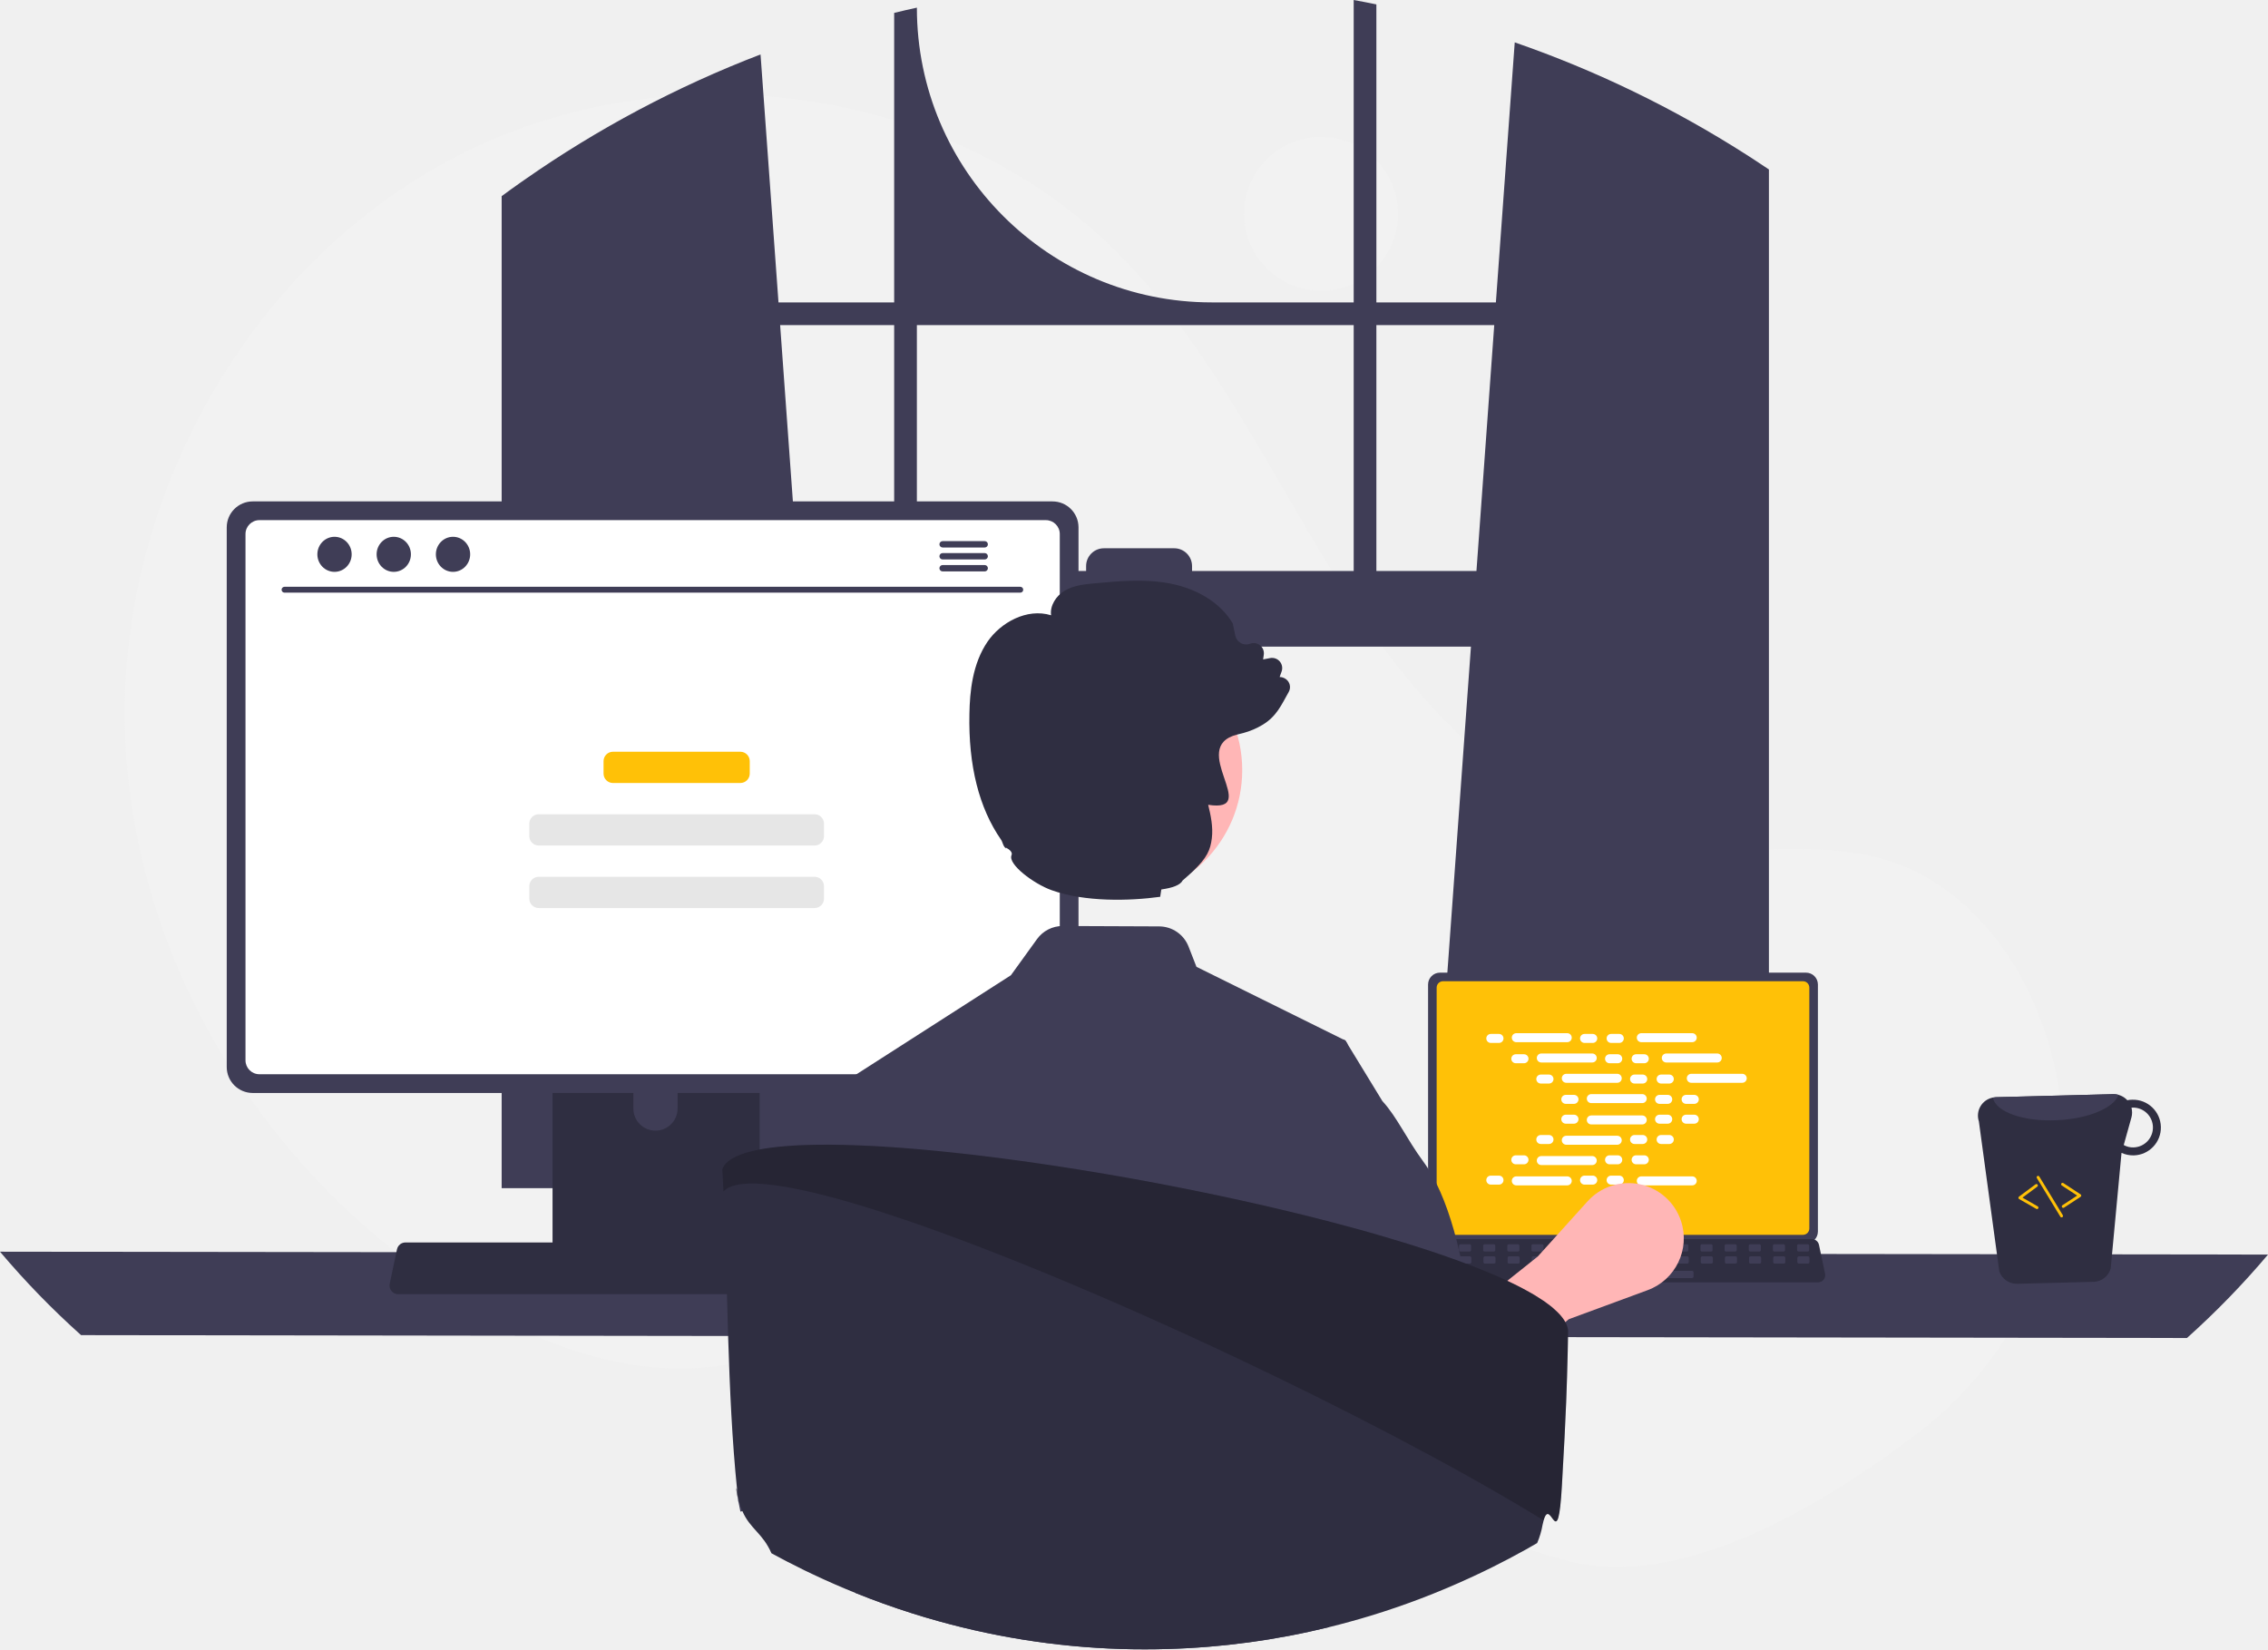
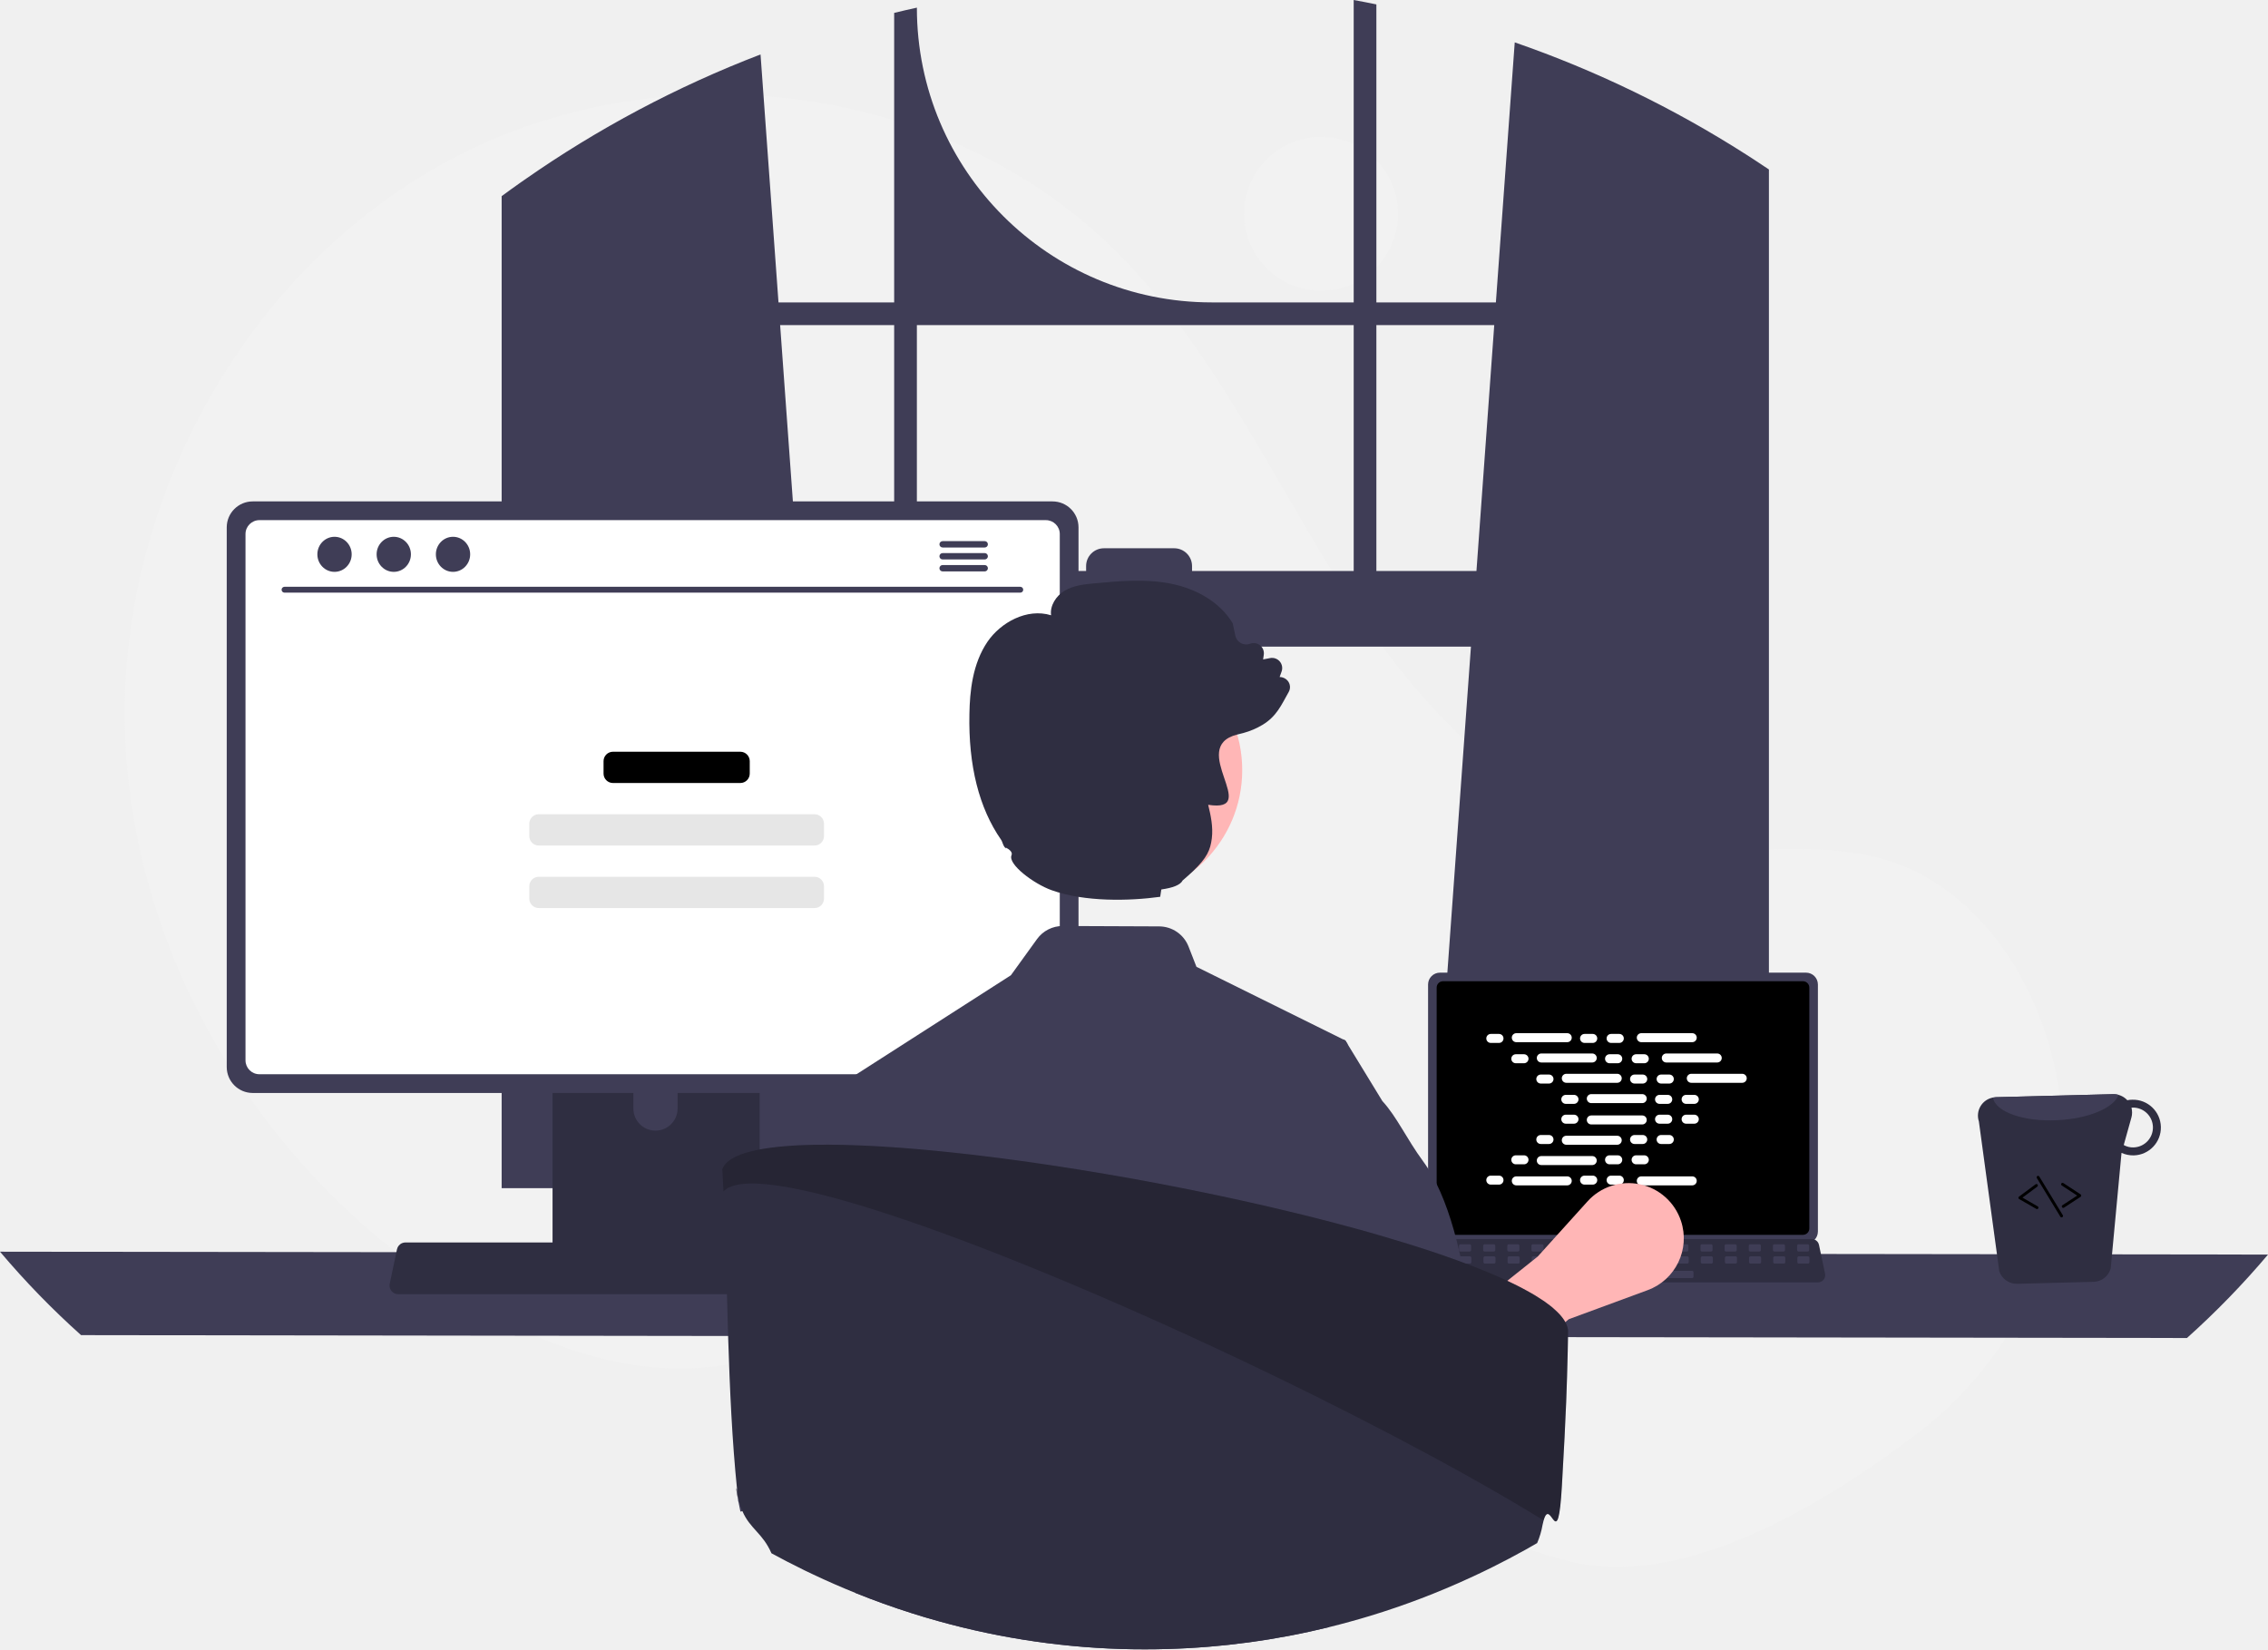
<svg xmlns="http://www.w3.org/2000/svg" width="786.82" height="572.258" viewBox="0 0 786.82 572.258" role="img" artist="Katerina Limpitsouni" source="https://undraw.co/">
  <circle cx="458.321" cy="74.182" r="26.701" fill="#f2f2f2" />
  <path d="M872.038,661.023c39.688-30.229,58.644-81.025,46.776-129.482q-.442-1.806-.934-3.604c-7.867-28.763-27.332-56.101-55.7-65.291-23.82-7.717-49.82-1.783-74.669-4.851-48.781-6.024-86.601-45.494-113.211-86.819-26.611-41.325-47.062-87.583-82.422-121.724-58.285-56.275-153.362-68.391-225.627-31.76C293.987,254.121,247.955,335.391,249.918,416.386c1.963,80.995,50.046,158.432,119.875,199.517,25.652,15.093,55.321,25.785,84.848,22.044,25.62-3.246,48.899-17.013,74.399-21.1,40.091-6.426,79.927,11.701,114.603,32.824,34.676,21.123,68.17,46.16,107.574,55.952C789.478,715.131,836.881,687.801,872.038,661.023Z" transform="translate(-206.59 -163.8711)" fill="#f2f2f2" />
  <path d="M815.016,219.191c-.87-.58-1.75-1.13-2.62-1.69a380.24,380.24,0,0,0-80.31-38.93l-6.54,90.22h-41.46v-103.39c-2.61-.54-5.24-1.05-7.87-1.53v104.92H626.946A102.27,102.27,0,0,1,524.676,166.521v-0c-2.64.57-5.26,1.18-7.88,1.83v100.44h-40.13l-6.23-86.03a380.858,380.858,0,0,0-81.94,43.53c-.44.3-.88.61-1.31.91-2.21,1.55-4.39,3.13-6.56,4.73v344.19h118.27l-2.09-28.95-11.5-158.95h231.59l-11.5,158.95-2.09,28.95h116.96v-353.45Q817.656,220.901,815.016,219.191Zm-298.22,142.78h-33.39l-6.17-85.3h39.56Zm159.42,0h-56.08v-1.69a6.18,6.18,0,0,0-6.19-6.18h-24.38a6.178,6.178,0,0,0-6.18,6.18v1.69h-58.71v-85.3h151.54Zm7.87,0v-85.3h40.89l-6.17,85.3Z" transform="translate(-206.59 -163.8711)" fill="#3f3d56" />
  <path d="M206.59,598.162a289.003,289.003,0,0,0,28.12,28.95l730.58,1a289.003,289.003,0,0,0,28.12-28.95Z" transform="translate(-206.59 -163.8711)" fill="#3f3d56" />
  <path d="M702.02,505.462v85.704a4.122,4.122,0,0,0,4.119,4.119H833.143a4.122,4.122,0,0,0,4.119-4.119v-85.704a4.124,4.124,0,0,0-4.119-4.115H706.139A4.124,4.124,0,0,0,702.02,505.462Z" transform="translate(-206.59 -163.8711)" fill="#3f3d56" />
-   <path d="M704.999,506.529V590.109a2.205,2.205,0,0,0,2.201,2.201H832.086a2.205,2.205,0,0,0,2.201-2.201V506.529a2.206,2.206,0,0,0-2.201-2.206H707.201A2.206,2.206,0,0,0,704.999,506.529Z" transform="translate(-206.59 -163.8711)" fill="#FFC107" />
+   <path d="M704.999,506.529V590.109a2.205,2.205,0,0,0,2.201,2.201H832.086a2.205,2.205,0,0,0,2.201-2.201V506.529a2.206,2.206,0,0,0-2.201-2.206H707.201A2.206,2.206,0,0,0,704.999,506.529Z" transform="translate(-206.59 -163.8711)" fill="#000000" />
  <path d="M699.364,607.881a2.47,2.47,0,0,0,1.943.93H837.299a2.502,2.502,0,0,0,2.446-3.016l-2.111-10.027a2.507,2.507,0,0,0-1.558-1.818,2.425,2.425,0,0,0-.888-.168H703.41a2.424,2.424,0,0,0-.888.168,2.507,2.507,0,0,0-1.558,1.818l-2.111,10.027A2.501,2.501,0,0,0,699.364,607.881Z" transform="translate(-206.59 -163.8711)" fill="#2f2e41" />
  <rect x="830.034" y="595.588" width="4.188" height="2.513" rx="0.488" transform="translate(1457.666 1029.819) rotate(-180)" fill="#3f3d56" />
  <rect x="821.657" y="595.588" width="4.188" height="2.513" rx="0.488" transform="translate(1440.912 1029.819) rotate(-180)" fill="#3f3d56" />
  <rect x="813.28" y="595.588" width="4.188" height="2.513" rx="0.488" transform="translate(1424.158 1029.819) rotate(-180)" fill="#3f3d56" />
  <rect x="804.903" y="595.588" width="4.188" height="2.513" rx="0.488" transform="translate(1407.404 1029.819) rotate(-180)" fill="#3f3d56" />
  <rect x="796.526" y="595.588" width="4.188" height="2.513" rx="0.488" transform="translate(1390.65 1029.819) rotate(-180)" fill="#3f3d56" />
  <rect x="788.149" y="595.588" width="4.188" height="2.513" rx="0.488" transform="translate(1373.896 1029.819) rotate(-180)" fill="#3f3d56" />
  <rect x="779.772" y="595.588" width="4.188" height="2.513" rx="0.488" transform="translate(1357.142 1029.819) rotate(-180)" fill="#3f3d56" />
  <rect x="771.395" y="595.588" width="4.188" height="2.513" rx="0.488" transform="translate(1340.388 1029.819) rotate(-180)" fill="#3f3d56" />
  <rect x="763.018" y="595.588" width="4.188" height="2.513" rx="0.488" transform="translate(1323.634 1029.819) rotate(-180)" fill="#3f3d56" />
  <rect x="754.641" y="595.588" width="4.188" height="2.513" rx="0.488" transform="translate(1306.88 1029.819) rotate(-180)" fill="#3f3d56" />
  <rect x="746.264" y="595.588" width="4.188" height="2.513" rx="0.488" transform="translate(1290.126 1029.819) rotate(-180)" fill="#3f3d56" />
  <rect x="737.887" y="595.588" width="4.188" height="2.513" rx="0.488" transform="translate(1273.372 1029.819) rotate(-180)" fill="#3f3d56" />
  <rect x="729.51" y="595.588" width="4.188" height="2.513" rx="0.488" transform="translate(1256.618 1029.819) rotate(-180)" fill="#3f3d56" />
  <rect x="721.133" y="595.588" width="4.188" height="2.513" rx="0.488" transform="translate(1239.865 1029.819) rotate(-180)" fill="#3f3d56" />
  <rect x="712.756" y="595.588" width="4.188" height="2.513" rx="0.488" transform="translate(1223.111 1029.819) rotate(-180)" fill="#3f3d56" />
  <rect x="704.379" y="595.588" width="4.188" height="2.513" rx="0.488" transform="translate(1206.357 1029.819) rotate(-180)" fill="#3f3d56" />
  <rect x="830.133" y="599.777" width="4.188" height="2.513" rx="0.488" transform="translate(1457.864 1038.196) rotate(-180)" fill="#3f3d56" />
  <rect x="821.756" y="599.777" width="4.188" height="2.513" rx="0.488" transform="translate(1441.11 1038.196) rotate(-180)" fill="#3f3d56" />
  <rect x="813.379" y="599.777" width="4.188" height="2.513" rx="0.488" transform="translate(1424.356 1038.196) rotate(-180)" fill="#3f3d56" />
  <rect x="805.002" y="599.777" width="4.188" height="2.513" rx="0.488" transform="translate(1407.602 1038.196) rotate(-180)" fill="#3f3d56" />
  <rect x="796.625" y="599.777" width="4.188" height="2.513" rx="0.488" transform="translate(1390.848 1038.196) rotate(-180)" fill="#3f3d56" />
  <rect x="788.248" y="599.777" width="4.188" height="2.513" rx="0.488" transform="translate(1374.094 1038.196) rotate(-180)" fill="#3f3d56" />
  <rect x="779.871" y="599.777" width="4.188" height="2.513" rx="0.488" transform="translate(1357.34 1038.196) rotate(-180)" fill="#3f3d56" />
  <rect x="771.494" y="599.777" width="4.188" height="2.513" rx="0.488" transform="translate(1340.586 1038.196) rotate(-180)" fill="#3f3d56" />
  <rect x="763.117" y="599.777" width="4.188" height="2.513" rx="0.488" transform="translate(1323.832 1038.196) rotate(-180)" fill="#3f3d56" />
  <rect x="754.74" y="599.777" width="4.188" height="2.513" rx="0.488" transform="translate(1307.078 1038.196) rotate(-180)" fill="#3f3d56" />
  <rect x="746.363" y="599.777" width="4.188" height="2.513" rx="0.488" transform="translate(1290.324 1038.196) rotate(-180)" fill="#3f3d56" />
  <rect x="737.986" y="599.777" width="4.188" height="2.513" rx="0.488" transform="translate(1273.57 1038.196) rotate(-180)" fill="#3f3d56" />
  <rect x="729.609" y="599.777" width="4.188" height="2.513" rx="0.488" transform="translate(1256.816 1038.196) rotate(-180)" fill="#3f3d56" />
  <rect x="721.232" y="599.777" width="4.188" height="2.513" rx="0.488" transform="translate(1240.062 1038.196) rotate(-180)" fill="#3f3d56" />
  <rect x="712.855" y="599.777" width="4.188" height="2.513" rx="0.488" transform="translate(1223.309 1038.196) rotate(-180)" fill="#3f3d56" />
  <rect x="704.478" y="599.777" width="4.188" height="2.513" rx="0.488" transform="translate(1206.555 1038.196) rotate(-180)" fill="#3f3d56" />
  <rect x="760.604" y="604.803" width="33.508" height="2.513" rx="0.488" transform="translate(1348.126 1048.248) rotate(-180)" fill="#3f3d56" />
  <rect x="515.631" y="358.737" width="5.966" height="3.122" rx="1.561" fill="#fff" />
  <rect x="548.154" y="358.737" width="5.966" height="3.122" rx="1.561" fill="#fff" />
  <rect x="557.369" y="358.737" width="5.966" height="3.122" rx="1.561" fill="#fff" />
  <rect x="524.477" y="358.477" width="20.796" height="3.122" rx="1.561" fill="#fff" />
  <rect x="567.841" y="358.477" width="20.796" height="3.122" rx="1.561" fill="#fff" />
  <rect x="524.304" y="365.784" width="5.966" height="3.122" rx="1.561" fill="#fff" />
  <rect x="556.827" y="365.784" width="5.966" height="3.122" rx="1.561" fill="#fff" />
  <rect x="566.042" y="365.784" width="5.966" height="3.122" rx="1.561" fill="#fff" />
  <rect x="533.15" y="365.523" width="20.796" height="3.122" rx="1.561" fill="#fff" />
  <rect x="576.514" y="365.523" width="20.796" height="3.122" rx="1.561" fill="#fff" />
  <rect x="532.977" y="372.83" width="5.966" height="3.122" rx="1.561" fill="#fff" />
  <rect x="565.5" y="372.83" width="5.966" height="3.122" rx="1.561" fill="#fff" />
  <rect x="574.715" y="372.83" width="5.966" height="3.122" rx="1.561" fill="#fff" />
  <rect x="541.823" y="372.57" width="20.796" height="3.122" rx="1.561" fill="#fff" />
  <rect x="585.187" y="372.57" width="20.796" height="3.122" rx="1.561" fill="#fff" />
  <rect x="541.649" y="379.877" width="5.966" height="3.122" rx="1.561" fill="#fff" />
  <rect x="574.172" y="379.877" width="5.966" height="3.122" rx="1.561" fill="#fff" />
  <rect x="583.387" y="379.877" width="5.966" height="3.122" rx="1.561" fill="#fff" />
  <rect x="550.496" y="379.617" width="20.796" height="3.122" rx="1.561" fill="#fff" />
  <rect x="548.154" y="407.898" width="5.966" height="3.122" rx="1.561" fill="#fff" />
  <rect x="557.369" y="407.898" width="5.966" height="3.122" rx="1.561" fill="#fff" />
  <rect x="567.841" y="408.158" width="20.796" height="3.122" rx="1.561" fill="#fff" />
  <rect x="515.631" y="407.898" width="5.966" height="3.122" rx="1.561" fill="#fff" />
  <rect x="524.477" y="408.158" width="20.796" height="3.122" rx="1.561" fill="#fff" />
  <rect x="524.304" y="400.851" width="5.966" height="3.122" rx="1.561" fill="#fff" />
  <rect x="556.827" y="400.851" width="5.966" height="3.122" rx="1.561" fill="#fff" />
  <rect x="566.042" y="400.851" width="5.966" height="3.122" rx="1.561" fill="#fff" />
  <rect x="533.15" y="401.111" width="20.796" height="3.122" rx="1.561" fill="#fff" />
  <rect x="532.977" y="393.804" width="5.966" height="3.122" rx="1.561" fill="#fff" />
  <rect x="565.5" y="393.804" width="5.966" height="3.122" rx="1.561" fill="#fff" />
  <rect x="574.715" y="393.804" width="5.966" height="3.122" rx="1.561" fill="#fff" />
  <rect x="541.823" y="394.064" width="20.796" height="3.122" rx="1.561" fill="#fff" />
  <rect x="541.649" y="386.758" width="5.966" height="3.122" rx="1.561" fill="#fff" />
  <rect x="574.172" y="386.758" width="5.966" height="3.122" rx="1.561" fill="#fff" />
  <rect x="583.387" y="386.758" width="5.966" height="3.122" rx="1.561" fill="#fff" />
  <rect x="550.496" y="387.018" width="20.796" height="3.122" rx="1.561" fill="#fff" />
  <path d="M711.507,654.353l-13.35-21.102,41.902-33.403,17.295-19.161a19.161,19.161,0,0,1,32.418,6.828h0a19.161,19.161,0,0,1-11.57,23.991l-27.349,10.075Z" transform="translate(-206.59 -163.8711)" fill="#ffb6b6" />
  <path d="M398.28,501.352v102.56h71.85v-102.56a3.448,3.448,0,0,0-2.43-3.3,3.175,3.175,0,0,0-1.03-.16H401.75A3.463,3.463,0,0,0,398.28,501.352Zm28.04,35.24a7.67,7.67,0,0,1,15.34,0v11.9a7.67,7.67,0,0,1-15.34,0Z" transform="translate(-206.59 -163.8711)" fill="#2f2e41" />
  <path d="M398.06,600.632v9.89a1.946,1.946,0,0,0,1.93,1.94h68.43a1.94,1.94,0,0,0,1.93-1.94v-9.89Z" transform="translate(-206.59 -163.8711)" fill="#3f3d56" />
  <path d="M285.25,346.832V534.092a9.007,9.007,0,0,0,9,9h277.5a9.007,9.007,0,0,0,9-9V346.832a9.011,9.011,0,0,0-9-8.99H294.25A9.012,9.012,0,0,0,285.25,346.832Z" transform="translate(-206.59 -163.8711)" fill="#3f3d56" />
  <path d="M291.76,349.162v182.62a4.818,4.818,0,0,0,4.81,4.81H569.44a4.818,4.818,0,0,0,4.81-4.81v-182.62a4.82,4.82,0,0,0-4.81-4.82H296.57A4.821,4.821,0,0,0,291.76,349.162Z" transform="translate(-206.59 -163.8711)" fill="#fff" />
  <path d="M342.4,611.792a2.948,2.948,0,0,0,2.32,1.11h162.34a2.987,2.987,0,0,0,2.92-3.6l-2.52-11.97a2.993,2.993,0,0,0-1.86-2.17,2.895,2.895,0,0,0-1.06-.2H347.23a2.894,2.894,0,0,0-1.06.2,2.992,2.992,0,0,0-1.86,2.17l-2.52,11.97A2.985,2.985,0,0,0,342.4,611.792Z" transform="translate(-206.59 -163.8711)" fill="#2f2e41" />
  <path d="M560.585,369.499H305.261a1.016,1.016,0,0,1,0-2.031H560.585a1.016,1.016,0,0,1,0,2.031Z" transform="translate(-206.59 -163.8711)" fill="#3f3d56" />
  <ellipse cx="116.051" cy="192.33" rx="5.95" ry="6.083" fill="#3f3d56" />
  <ellipse cx="136.607" cy="192.33" rx="5.95" ry="6.083" fill="#3f3d56" />
  <ellipse cx="157.163" cy="192.33" rx="5.95" ry="6.083" fill="#3f3d56" />
  <path d="M548.206,351.622h-14.6a1.105,1.105,0,0,0,0,2.21h14.6a1.105,1.105,0,0,0,0-2.21Z" transform="translate(-206.59 -163.8711)" fill="#3f3d56" />
  <path d="M548.206,355.772h-14.6a1.105,1.105,0,0,0,0,2.21h14.6a1.105,1.105,0,0,0,0-2.21Z" transform="translate(-206.59 -163.8711)" fill="#3f3d56" />
  <path d="M548.206,359.922h-14.6a1.105,1.105,0,0,0,0,2.21h14.6a1.105,1.105,0,0,0,0-2.21Z" transform="translate(-206.59 -163.8711)" fill="#3f3d56" />
  <path d="M900.186,604.972a6.416,6.416,0,0,0,6.183,4.331l26.492-.682a6.329,6.329,0,0,0,5.981-4.657l3.749-40.087a9.794,9.794,0,0,0,4.238.871,9.661,9.661,0,1,0-.485-19.317,8.184,8.184,0,0,0-1.736.181,6.548,6.548,0,0,0-4.874-2.103l-40.751,1.052a5.853,5.853,0,0,0-1.005.125,6.365,6.365,0,0,0-4.873,8.265Zm43.173-43.817,2.668-9.553a6.506,6.506,0,0,0,.02-3.375c.129-0.0.244-.062.373-.062a6.91,6.91,0,0,1,.324,13.817A6.505,6.505,0,0,1,943.359,561.156Z" transform="translate(-206.59 -163.8711)" fill="#2f2e41" />
  <path d="M897.978,544.686c.868,4.964,10.629,8.454,22.366,7.847,10.793-.497,19.617-4.287,21.234-8.778a6.025,6.025,0,0,0-1.844-.246l-40.751,1.052A5.853,5.853,0,0,0,897.978,544.686Z" transform="translate(-206.59 -163.8711)" fill="#3f3d56" />
-   <path d="M922.494,582.944a.497.497,0,0,0,.151-.066l5.753-3.766a.499.499,0,0,0,0-.836l-5.98-3.917a.5.5,0,1,0-.548.836l5.341,3.498-5.114,3.348a.5.5,0,0,0,.396.903Z" transform="translate(-206.59 -163.8711)" fill="#FFC107" />
-   <path d="M913.408,583.363a.5.5,0,0,0,.126-.918l-5.303-3.04,5.126-3.807a.5.5,0,1,0-.596-.802l-5.739,4.263a.5.5,0,0,0,.049.835l5.965,3.42A.5.5,0,0,0,913.408,583.363Z" transform="translate(-206.59 -163.8711)" fill="#FFC107" />
-   <path d="M921.922,586.244a.482.482,0,0,0,.137-.058.5.5,0,0,0,.168-.687l-8.155-13.408a.5.5,0,0,0-.854.521l8.155,13.408A.5.5,0,0,0,921.922,586.244Z" transform="translate(-206.59 -163.8711)" fill="#FFC107" />
-   <rect x="209.385" y="260.827" width="50.719" height="10.846" rx="3.264" fill="#FFC107" />
+   <path d="M922.494,582.944a.497.497,0,0,0,.151-.066l5.753-3.766a.499.499,0,0,0,0-.836l-5.98-3.917a.5.5,0,1,0-.548.836l5.341,3.498-5.114,3.348a.5.5,0,0,0,.396.903Z" transform="translate(-206.59 -163.8711)" fill="#000000" />
+   <path d="M913.408,583.363a.5.5,0,0,0,.126-.918l-5.303-3.04,5.126-3.807a.5.5,0,1,0-.596-.802l-5.739,4.263a.5.5,0,0,0,.049.835l5.965,3.42A.5.5,0,0,0,913.408,583.363Z" transform="translate(-206.59 -163.8711)" fill="#000000" />
+   <path d="M921.922,586.244a.482.482,0,0,0,.137-.058.5.5,0,0,0,.168-.687l-8.155-13.408a.5.5,0,0,0-.854.521l8.155,13.408A.5.5,0,0,0,921.922,586.244Z" transform="translate(-206.59 -163.8711)" fill="#000000" />
+   <rect x="209.385" y="260.827" width="50.719" height="10.846" rx="3.264" fill="#000000" />
  <rect x="183.626" y="282.519" width="102.236" height="10.846" rx="3.264" fill="#e6e6e6" />
  <rect x="183.626" y="304.21" width="102.236" height="10.846" rx="3.264" fill="#e6e6e6" />
  <path d="M497.301,540.717l.217.684.011.023,6.525,19.838,7.506,22.861,14.123,42.961.137,6.673v.023l1.049,53.684-2.909,7.278,3.274,11.932s-1.506-18.037-9.582-7.679c-4.574,5.886-9.925,11.91-14.317,17.556q9.6,3.884,19.507,7.027c1.426.456,2.863.89,4.301,1.323q.462.137.924.274a266.863,266.863,0,0,0,67.351,10.826c1.186.034,2.35.057,3.479.08.399.011.787.023,1.175.023,1.278.011,2.544.023,3.822.023q3.867,0,7.7-.114a266.853,266.853,0,0,0,56.091-7.586c-.125-7.586-.468-16.45-.958-25.918-.228-4.643-5.35-9.674-5.658-14.533-.217-3.65,4.381-7.084,4.141-10.792-1.551-22.827-3.491-14.064-4.928-30.229q-.222-2.379-.411-4.552c-.924-10.381-1.563-16.872-1.563-16.872l6.137-38.683,9.639-60.734-.742-1.221-.833-.411-50.844-25.165-2.761-7.073a10.979,10.979,0,0,0-10.141-6.947l-33.493-.137a10.931,10.931,0,0,0-8.909,4.529l-9.069,12.56Z" transform="translate(-206.59 -163.8711)" fill="#3f3d56" />
  <path d="M533.407,617.525,525.82,633.758l-5.179,11.088-8.909,46.646-4.46,4.734L503.45,679.467l-39.998,8.881c-1.312-7.29-.351.247-1.161-7.75.228-.228.468-.456.707-.685.639-.593,1.175-1.152,1.164-1.688-.456-27.584.913-74.526,12.343-102.966a60.053,60.053,0,0,1,7.027-13.107c.228-.308.445-.616.662-.924,5.27-7.381,8.601-14.647,13.324-19.815v-.011a.53.53,0,0,0,.08-.08.157.157,0,0,0,.046-.034l32.443-17.203,1.392,39.105.992,28.109Z" transform="translate(-206.59 -163.8711)" fill="#3f3d56" />
  <path d="M650.391,622.135l9.476,20.275,3.307,7.061,8.907,46.642,4.446,4.723,3.83-16.755,1.8-.369,32.459-6.722,9.461,30.046a17.984,17.984,0,0,0-3.261-22.506c-.646-.585-1.184-1.154-1.169-1.692.538-32.443-1.446-91.684-19.367-116.066-5.692-7.738-9.107-15.445-14.076-20.829-.015-.015-.015-.031-.031-.031L674.081,526.114l-.738-1.215-.831-.415Z" transform="translate(-206.59 -163.8711)" fill="#3f3d56" />
  <circle id="a657ec4b-47ce-4d2a-9c58-81a811696ca9" data-name="Ellipse 5" cx="386.397" cy="267.201" r="44.558" fill="#ffb6b6" />
  <path d="M653.212,399.948a3.759,3.759,0,0,0-2.69-1.19l.67-1.86a3.528,3.528,0,0,0-3.96-4.7l-2.44.47.23-1.63a3.534,3.534,0,0,0-4.73-3.82,3.766,3.766,0,0,1-3.24-.23,3.846,3.846,0,0,1-1.92-2.61l-.85-4.1-.09-.22c-4.14-6.9-12.1-11.92-21.84-13.76-8.67-1.65-17.56-.81-26.13-.02-3.4.32-7.24.68-10.44,2.64-2.72,1.68-5.02,5.04-4.55,8.43-8.45-2.59-17.51,2.58-22,9.1-5.32,7.76-6.19,17.48-6.33,25.08-.38,17.98,3.33,32.69,11,43.73.56.8.7,2.47,1.81,3.03l-.23-.37c1.24.62,2.5,1.62,2.03,2.69-1.35,3.08,7.62,9.89,13.94,12.14,11.53,4.11,26.86,3.76,37.64,2.28l.38-2.55c3.89-.53,6.63-1.54,7.4-3.12,1.36-1.16,2.52-2.2,3.53-3.16l.01-.01c.02-.02.06-.05.08-.07,4.87-4.67,6-7.33,6.51-11.38.49-3.97-.38-8-1.27-11.63,18.74,2.9-7.38-19.96,10.08-24.38a5.434,5.434,0,0,1,.61-.15c.51-.12,1.02-.24,1.51-.38a26.448,26.448,0,0,0,6.72-2.87c4.88-2.97,6.49-6.91,9.01-11.35A3.427,3.427,0,0,0,653.212,399.948Z" transform="translate(-206.59 -163.8711)" fill="#2f2e41" />
  <path d="M750.582,625.308c-.01,1.75-.03,4.2-.11,7.23q-.015.63-.03,1.29c-.13,5.57-.26,10.24-.47,15.43-.01.36-.02.71-.04,1.07-.28,7.24-.72,15.67-1.48,29.02-1.41,24.66-3.87,3.39-6.34,12.04-.12.43-.25.94-.37,1.54a27.916,27.916,0,0,1-1.88,6.33c-1.31.78-2.66,1.53-3.99,2.28-3.79,2.11-7.64,4.14-11.52,6.07-2.18,1.08-4.37,2.14-6.57,3.16-.35.16-.69.32-1.03.47a270.887,270.887,0,0,1-34.75,13.26c-2.32.7-4.63,1.38-6.97,2.01-2.44.68-4.88,1.32-7.35,1.92a266.893,266.893,0,0,1-56.09,7.59c-2.55.08-5.12.11-7.7.11-1.28,0-2.54-.01-3.82-.02-.39,0-.78-.01-1.17-.02-1.13-.03-2.3-.05-3.48-.08a266.663,266.663,0,0,1-67.35-10.83l-.93-.27c-1.44-.44-2.87-.87-4.3-1.33q-9.9-3.135-19.51-7.02-7.335-2.955-14.5-6.34a.339.339,0,0,1-.12-.06c-1-.46-2.01-.94-3.01-1.43-.13-.07-.27-.14-.41-.21q-5.595-2.73-11.07-5.72c-3.07-7.05-7.39-8.4-10.07-14.6a25.874,25.874,0,0,1-1.68-5.74c0-.02-.01-.04-.01-.07.28,3.72-1.19-6.6-.01-.04-.01-.12-.02-.25-.03-.4-.03-.36-.07-.8-.13-1.35-3.43-33.49-3.21-71.79-4.7-103.35q-.15-3.06-.31-5.86c-.03-.62-.07-1.23-.11-1.83.07-.18.15-.37.24-.55a1.002,1.002,0,0,1,.07-.15,1.623,1.623,0,0,1,.1-.18c.02-.03.05-.07.07-.1a.917.917,0,0,1,.05-.1c.09-.14.19-.29.3-.43.05-.06.09-.11.14-.16a.808.808,0,0,1,.12-.14.637.637,0,0,1,.11-.13c.04-.04.08-.09.13-.14a.302.302,0,0,1,.08-.08,2.033,2.033,0,0,1,.26-.25,9.624,9.624,0,0,1,1.14-.9c.14-.09.29-.18.43-.28a19.135,19.135,0,0,1,3.17-1.52c.38-.14.76-.27,1.17-.41.15-.04.29-.09.44-.14.22-.07.44-.14.67-.19,1.14-.34,2.37-.63,3.7-.9.16-.03.33-.06.5-.1.24-.05.49-.09.74-.13.34-.06.69-.12,1.04-.18,2.97-.47,6.34-.82,10.06-1.05q.525-.03,1.05-.06c.41-.02.82-.04,1.24-.06.35-.02.71-.03,1.07-.04.35-.02.71-.03,1.08-.04,1.01-.03,2.05-.06,3.11-.08,3.02-.06,6.2-.04,9.54.03,1.55.04,3.13.08,4.75.15.11,0,.21.01.31.01,1.41.05,2.83.11,4.29.19,1.02.05,2.05.1,3.08.16.97.06,1.95.12,2.94.19.77.04,1.54.1,2.32.15.66.05,1.32.1,1.98.14l.9.06c.49.04.98.07,1.48.12,1.1.09,2.2.18,3.32.27,1.11.1,2.24.2,3.37.3s2.27.21,3.41.32c.12.01.23.02.34.03,1.04.11,2.08.21,3.13.32.24.02.49.04.73.07,1.001.101,2.022.218,3.032.326.31.033.618.066.929.1.791.086,1.572.161,2.368.254,1.05.12,2.12.23,3.16.37.81.09,1.62.18,2.43.28,1.27.15,2.56.31,3.85.48.49.06.98.12,1.47.19,3.68.46,7.4.97,11.18,1.5,5.73.81,11.55,1.69,17.41,2.64q8.805,1.425,17.71,3.01c1.5.27,3,.54,4.51.82q1.02.195,2.04.39c1.16.21,2.32.43,3.48.65,1.16.22,2.32.44,3.48.67,1.38.27,2.77.54,4.15.81,9.09,1.8,18.13,3.72,26.95,5.73,1.45.33,2.9.67,4.34,1q4.32,1.005,8.56,2.04c.78.18,1.55.37,2.32.56,1.92.48,3.84.96,5.73,1.45l.33.09c1.39.34,2.75.69,4.11,1.05q4.815,1.26,9.47,2.55,3.09.855,6.11,1.73c3.01.87,5.96,1.75,8.83,2.64.71.22,1.42.44,2.12.65,2.1.65,4.17,1.31,6.18,1.97,1.6.52,3.16,1.05,4.7,1.58q2.31.795,4.53,1.59c.95.34,1.89.7,2.83,1.04,1.35.5,2.68,1,3.98,1.5.4.15.79.31,1.18.46.25.11.49.2.73.3.47.19.95.37,1.41.56.47.18.93.37,1.39.57.45.18.91.37,1.35.56.45.18.89.37,1.33.57.37.15.73.31,1.08.47.71.31,1.42.62,2.11.94.34.16.68.31,1.02.47l.78.36c.11.06.22.11.33.16.25.12.51.25.76.37.58.27,1.15.56,1.71.83.75.38,1.48.76,2.18,1.13.71.38,1.4.76,2.06,1.13.11.06.21.12.32.18.15.08.3.17.45.25.51.29,1,.59,1.49.88.96.59,1.87,1.17,2.72,1.75.19.13.37.26.56.38.63.45,1.23.89,1.79,1.34,0,.01,0,.01.01.01.19.14.37.29.55.43.15.14.31.26.46.4.52.45,1,.88,1.44,1.32a5.667,5.667,0,0,1,.42.43,1.208,1.208,0,0,1,.16.16c.2.2.38.4.55.6a.553.553,0,0,1,.07.09c.24.28.46.56.67.84.1.14.21.28.3.42.12.17.24.35.34.52.09.14.17.29.25.43a7.257,7.257,0,0,1,.54,1.13,5.241,5.241,0,0,1,.27.82A5.844,5.844,0,0,1,750.582,625.308Z" transform="translate(-206.59 -163.8711)" fill="#2f2e41" />
  <path d="M750.582,625.308c-.01,1.75-.03,4.2-.11,7.23-.01.42-.03.85-.04,1.29-.1,4.25-.25,9.5-.46,15.43-.01.36-.02.71-.04,1.07-.28,7.24-.72,15.67-1.48,29.02-1.41,24.66-3.87,3.39-6.34,12.04-6.86-4.22-14.38-8.64-22.42-13.18q-2.175-1.23-4.39-2.47c-16.08-8.97-34.04-18.37-52.79-27.68-.74-.37-1.49-.74-2.23-1.1-42.95-21.23-89.83-41.88-127.81-55.66-7.33-2.66-14.33-5.06-20.91-7.17-13.86-4.43-25.84-7.53-35.06-8.87-9.6-1.4-16.23-.9-18.91,1.99q-.15-3.06-.31-5.86-.06-.93-.12-1.83c.062-.165.142-.322.22-.48.011-.023.019-.047.03-.07a1.002,1.002,0,0,1,.07-.15,1.623,1.623,0,0,1,.1-.18,1.06,1.06,0,0,1,.12-.2c.09-.14.19-.29.3-.43a3.483,3.483,0,0,1,.26-.3.637.637,0,0,1,.11-.13c.04-.04.08-.09.13-.14a.302.302,0,0,1,.08-.08,2.033,2.033,0,0,1,.26-.25,9.624,9.624,0,0,1,1.14-.9c.14-.09.29-.18.43-.28a19.135,19.135,0,0,1,3.17-1.52c.38-.14.76-.27,1.17-.41.15-.04.29-.09.44-.14.22-.07.44-.14.67-.19,1.14-.34,2.37-.63,3.7-.9.4-.08.82-.16,1.24-.23.34-.06.69-.12,1.04-.18,2.97-.47,6.34-.82,10.06-1.05q.525-.03,1.05-.06c.41-.02.82-.04,1.24-.06.35-.02.71-.03,1.07-.04.35-.02.71-.03,1.08-.04,1.01-.03,2.05-.06,3.11-.08,3.02-.05,6.2-.03,9.54.04,1.55.03,3.13.08,4.75.15.1,0,.21.01.31.01,1.41.04,2.84.11,4.29.18,1.02.05,2.05.1,3.08.16.97.06,1.95.12,2.94.19.77.04,1.54.1,2.32.15.66.05,1.32.1,1.98.14.79.06,1.58.12,2.38.18,1.1.09,2.2.18,3.32.27,1.11.1,2.24.2,3.37.3s2.27.21,3.41.32c.12.01.23.02.34.03,1.04.11,2.08.21,3.13.32q8.73.885,17.97,2.07,5.52.705,11.18,1.51c5.73.81,11.55,1.69,17.41,2.63q8.805,1.425,17.71,3.01c1.5.27,3,.54,4.51.82q2.76.51,5.52,1.04c1.16.22,2.32.44,3.48.67,1.38.27,2.77.54,4.15.81,9.09,1.8,18.13,3.72,26.95,5.73,1.45.33,2.9.67,4.34,1q4.32,1.005,8.56,2.04c.78.19,1.55.38,2.32.57q2.895.72,5.73,1.44v.01c.11.02.22.05.33.08,1.38.35,2.75.7,4.11,1.06q4.815,1.26,9.47,2.54c2.06.58,4.1,1.15,6.11,1.73,3.01.88,5.96,1.76,8.83,2.64.71.22,1.42.44,2.12.65q3.15.99,6.18,1.97c1.6.52,3.16,1.05,4.7,1.58q2.31.795,4.53,1.59c.96.34,1.9.69,2.83,1.03,1.36.5,2.68,1,3.98,1.51.4.15.79.31,1.18.46.73.28,1.44.57,2.14.86.47.18.93.37,1.39.57.45.18.91.37,1.35.56.45.18.89.37,1.33.57.37.15.73.31,1.08.47.71.31,1.42.62,2.11.94.34.16.68.31,1.02.47l.78.36c.11.06.22.11.33.16.85.4,1.67.8,2.47,1.2.75.38,1.48.76,2.18,1.13.83.44,1.62.87,2.38,1.31.15.08.3.17.45.25.51.29,1,.59,1.49.88.96.59,1.87,1.17,2.72,1.75.84.58,1.62,1.15,2.35,1.72,0,.01,0,.01.01.01.35.28.69.56,1.01.83.52.45,1,.88,1.44,1.32a5.667,5.667,0,0,1,.42.43,1.208,1.208,0,0,1,.16.16c.21.23.42.46.62.69.24.28.46.56.67.84.1.14.21.28.3.42.12.17.24.35.34.52.09.14.17.29.25.43a7.257,7.257,0,0,1,.54,1.13,6.053,6.053,0,0,1,.27.82A5.844,5.844,0,0,1,750.582,625.308Z" transform="translate(-206.59 -163.8711)" opacity="0.2" />
</svg>
